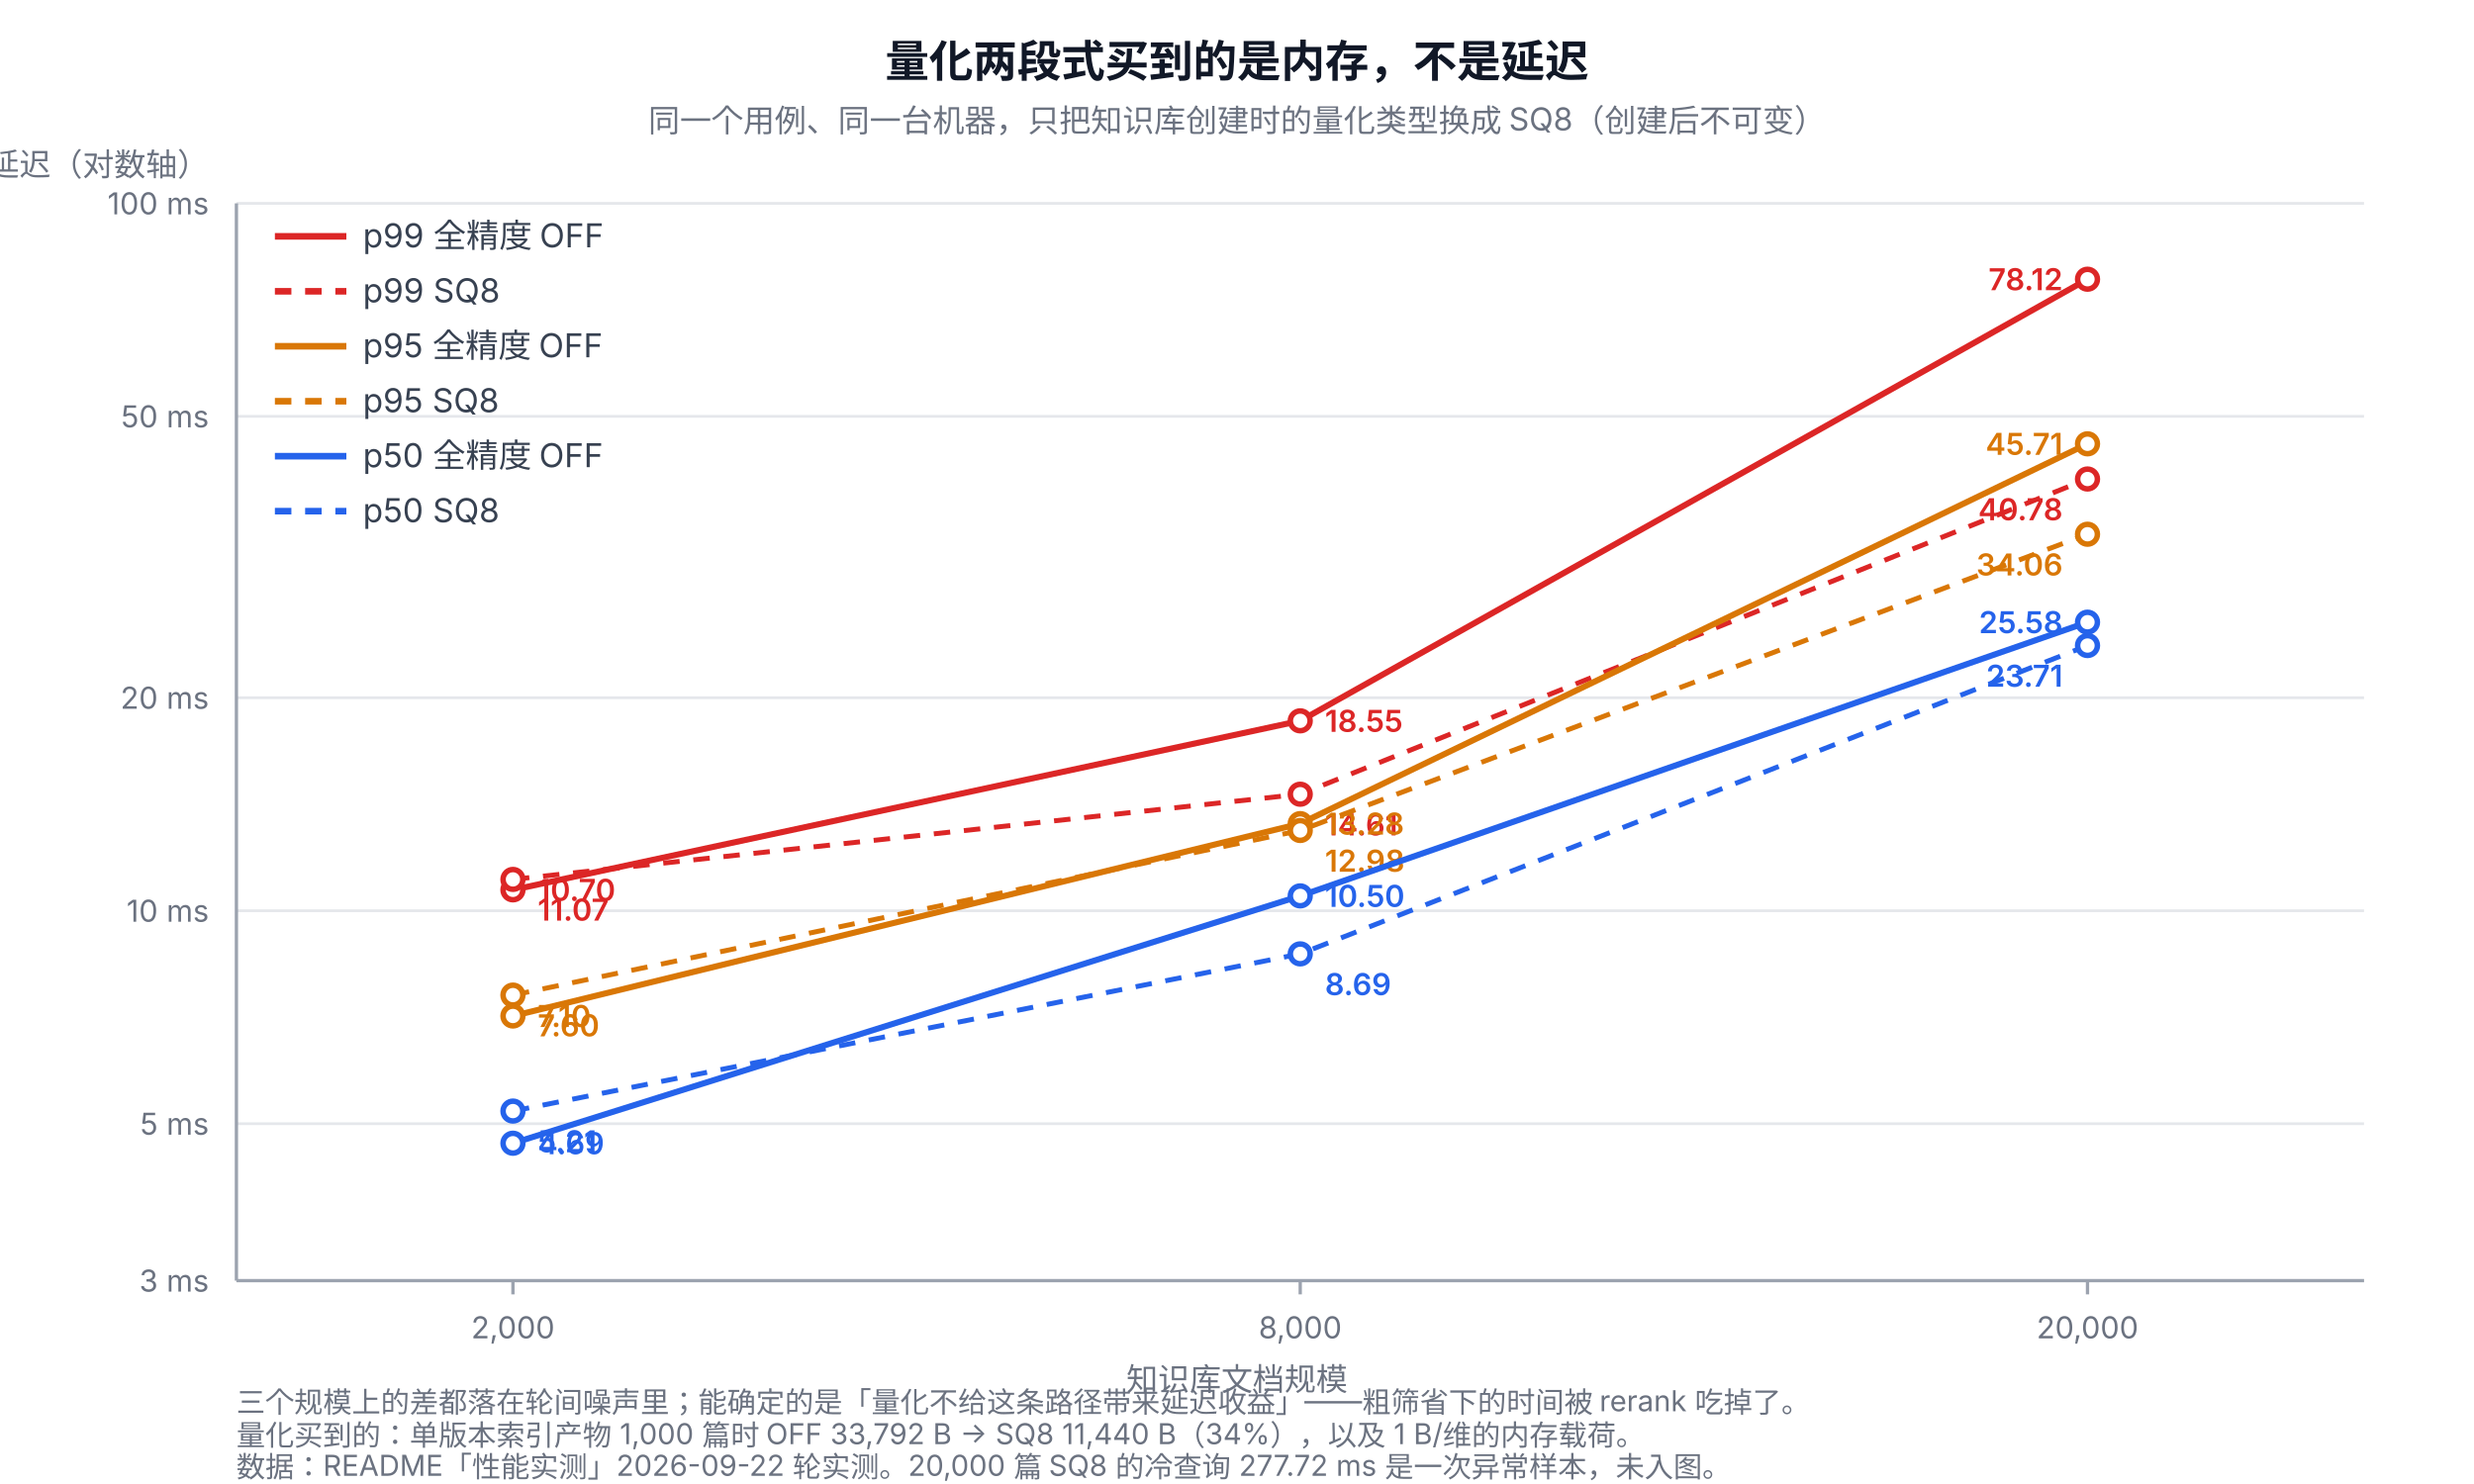
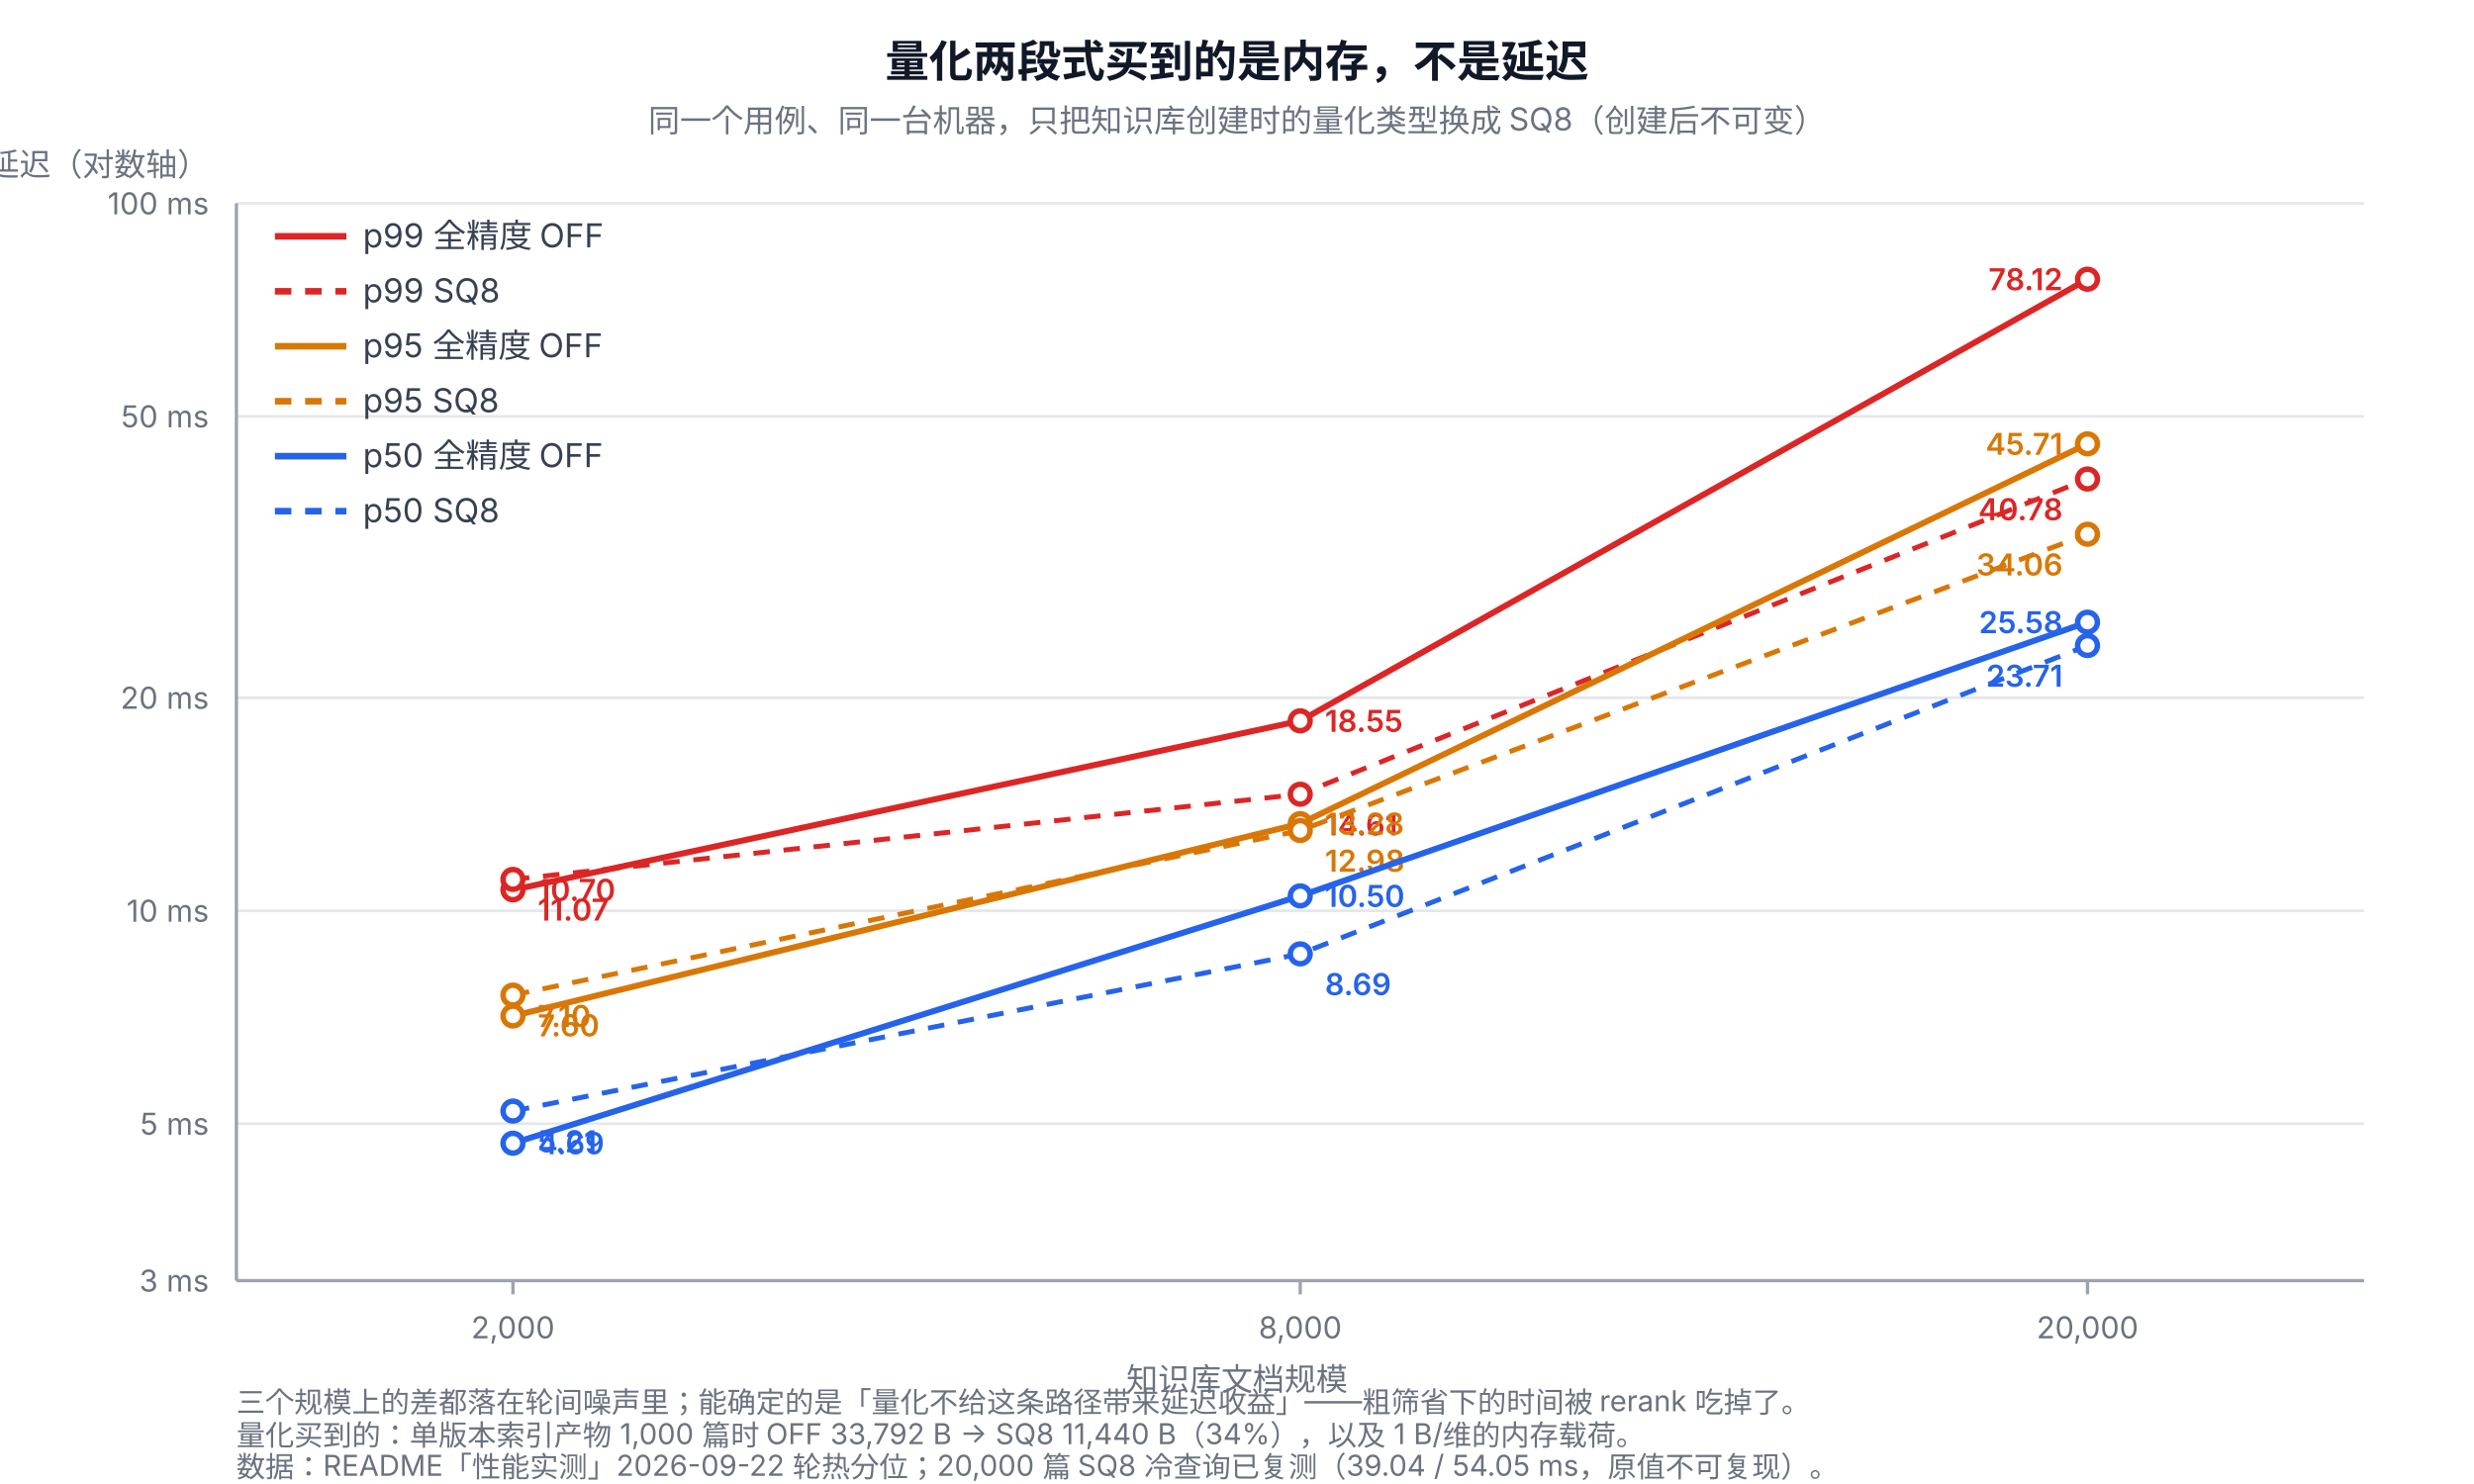
<svg xmlns="http://www.w3.org/2000/svg" width="900" height="540" viewBox="0 0 900 540" role="img" aria-label="量化两段式买到的是内存，不是延迟">
  <defs>
    <style>
      text { font-family: -apple-system, BlinkMacSystemFont, "Segoe UI", "Noto Sans SC", "PingFang SC", "Hiragino Sans GB", "Microsoft YaHei", sans-serif; }
      .axis-t { font-size: 11.5px; fill: #6b7280; }
      .tick   { font-size: 11px; fill: #6b7280; }
      .pt     { font-size: 11px; font-weight: 600; }
      .legend { font-size: 12px; fill: #374151; }
      .note   { font-size: 10.5px; fill: #6b7280; }
      .grid   { stroke: #e5e7eb; stroke-width: 1; }
      .axline { stroke: #9ca3af; stroke-width: 1.2; }
    </style>
  </defs>
  <rect x="0" y="0" width="900" height="540" fill="#ffffff" />
  <text x="450.0" y="28" text-anchor="middle" font-size="16" font-weight="700" fill="#111827">量化两段式买到的是内存，不是延迟</text>
  <text x="450.0" y="48" text-anchor="middle" font-size="11.5" fill="#6b7280">同一个用例、同一台机器，只把知识库创建时的量化类型换成 SQ8（创建后不可变）</text>
  <line class="grid" x1="86" y1="466.0" x2="860" y2="466.0" />
  <text class="tick" x="76" y="470.0" text-anchor="end">3 ms</text>
  <line class="grid" x1="86" y1="408.9" x2="860" y2="408.9" />
  <text class="tick" x="76" y="412.9" text-anchor="end">5 ms</text>
  <line class="grid" x1="86" y1="331.4" x2="860" y2="331.4" />
  <text class="tick" x="76" y="335.4" text-anchor="end">10 ms</text>
  <line class="grid" x1="86" y1="253.9" x2="860" y2="253.9" />
  <text class="tick" x="76" y="257.9" text-anchor="end">20 ms</text>
  <line class="grid" x1="86" y1="151.5" x2="860" y2="151.5" />
  <text class="tick" x="76" y="155.5" text-anchor="end">50 ms</text>
  <line class="grid" x1="86" y1="74.0" x2="860" y2="74.0" />
  <text class="tick" x="76" y="78.0" text-anchor="end">100 ms</text>
  <line class="axline" x1="86" y1="74" x2="86" y2="466" />
  <line class="axline" x1="86" y1="466" x2="860" y2="466" />
  <text class="axis-t" x="76" y="64" text-anchor="end">延迟（对数轴）</text>
  <line class="axline" x1="186.6" y1="466" x2="186.6" y2="471" />
  <text class="tick" x="186.6" y="487" text-anchor="middle">2,000</text>
  <line class="axline" x1="473.0" y1="466" x2="473.0" y2="471" />
  <text class="tick" x="473.0" y="487" text-anchor="middle">8,000</text>
  <line class="axline" x1="759.4" y1="466" x2="759.4" y2="471" />
  <text class="tick" x="759.4" y="487" text-anchor="middle">20,000</text>
  <text class="axis-t" x="450.0" y="506" text-anchor="middle">知识库文档规模</text>
  <polyline points="186.6,323.8 473.0,262.3 759.4,101.6" fill="none" stroke="#dc2626" stroke-width="2.2" stroke-linejoin="round" />
  <circle cx="186.6" cy="323.8" r="3.6" fill="#ffffff" stroke="#dc2626" stroke-width="2" />
  <text class="pt" x="195.6" y="327.8" text-anchor="start" fill="#dc2626">10.70</text>
  <circle cx="473.0" cy="262.3" r="3.6" fill="#ffffff" stroke="#dc2626" stroke-width="2" />
  <text class="pt" x="482.0" y="266.3" text-anchor="start" fill="#dc2626">18.55</text>
  <circle cx="759.4" cy="101.6" r="3.6" fill="#ffffff" stroke="#dc2626" stroke-width="2" />
  <text class="pt" x="750.4" y="105.6" text-anchor="end" fill="#dc2626">78.12</text>
  <polyline points="186.6,320.0 473.0,289.0 759.4,174.3" fill="none" stroke="#dc2626" stroke-width="1.8" stroke-dasharray="6 5" stroke-linejoin="round" />
  <circle cx="186.6" cy="320.0" r="3.6" fill="#ffffff" stroke="#dc2626" stroke-width="2" />
  <text class="pt" x="195.6" y="335.0" text-anchor="start" fill="#dc2626">11.07</text>
  <circle cx="473.0" cy="289.0" r="3.6" fill="#ffffff" stroke="#dc2626" stroke-width="2" />
  <text class="pt" x="482.0" y="304.0" text-anchor="start" fill="#dc2626">14.61</text>
  <circle cx="759.4" cy="174.3" r="3.6" fill="#ffffff" stroke="#dc2626" stroke-width="2" />
  <text class="pt" x="750.4" y="189.3" text-anchor="end" fill="#dc2626">40.78</text>
  <polyline points="186.6,369.7 473.0,299.7 759.4,161.5" fill="none" stroke="#d97706" stroke-width="2.2" stroke-linejoin="round" />
  <circle cx="186.6" cy="369.7" r="3.6" fill="#ffffff" stroke="#d97706" stroke-width="2" />
  <text class="pt" x="195.6" y="373.7" text-anchor="start" fill="#d97706">7.10</text>
  <circle cx="473.0" cy="299.7" r="3.6" fill="#ffffff" stroke="#d97706" stroke-width="2" />
  <text class="pt" x="482.0" y="303.7" text-anchor="start" fill="#d97706">13.28</text>
  <circle cx="759.4" cy="161.5" r="3.6" fill="#ffffff" stroke="#d97706" stroke-width="2" />
  <text class="pt" x="750.4" y="165.5" text-anchor="end" fill="#d97706">45.71</text>
  <polyline points="186.6,362.1 473.0,302.2 759.4,194.4" fill="none" stroke="#d97706" stroke-width="1.8" stroke-dasharray="6 5" stroke-linejoin="round" />
  <circle cx="186.6" cy="362.1" r="3.6" fill="#ffffff" stroke="#d97706" stroke-width="2" />
  <text class="pt" x="195.6" y="377.1" text-anchor="start" fill="#d97706">7.60</text>
  <circle cx="473.0" cy="302.2" r="3.6" fill="#ffffff" stroke="#d97706" stroke-width="2" />
  <text class="pt" x="482.0" y="317.2" text-anchor="start" fill="#d97706">12.98</text>
  <circle cx="759.4" cy="194.4" r="3.6" fill="#ffffff" stroke="#d97706" stroke-width="2" />
  <text class="pt" x="750.4" y="209.4" text-anchor="end" fill="#d97706">34.06</text>
  <polyline points="186.6,416.0 473.0,326.0 759.4,226.4" fill="none" stroke="#2563eb" stroke-width="2.2" stroke-linejoin="round" />
  <circle cx="186.6" cy="416.0" r="3.6" fill="#ffffff" stroke="#2563eb" stroke-width="2" />
  <text class="pt" x="195.6" y="420.0" text-anchor="start" fill="#2563eb">4.69</text>
  <circle cx="473.0" cy="326.0" r="3.6" fill="#ffffff" stroke="#2563eb" stroke-width="2" />
  <text class="pt" x="482.0" y="330.0" text-anchor="start" fill="#2563eb">10.50</text>
  <circle cx="759.4" cy="226.4" r="3.6" fill="#ffffff" stroke="#2563eb" stroke-width="2" />
  <text class="pt" x="750.4" y="230.4" text-anchor="end" fill="#2563eb">25.58</text>
  <polyline points="186.6,404.3 473.0,347.1 759.4,234.9" fill="none" stroke="#2563eb" stroke-width="1.8" stroke-dasharray="6 5" stroke-linejoin="round" />
  <circle cx="186.6" cy="404.3" r="3.6" fill="#ffffff" stroke="#2563eb" stroke-width="2" />
  <text class="pt" x="195.6" y="419.3" text-anchor="start" fill="#2563eb">5.21</text>
  <circle cx="473.0" cy="347.1" r="3.6" fill="#ffffff" stroke="#2563eb" stroke-width="2" />
  <text class="pt" x="482.0" y="362.1" text-anchor="start" fill="#2563eb">8.69</text>
  <circle cx="759.4" cy="234.9" r="3.6" fill="#ffffff" stroke="#2563eb" stroke-width="2" />
  <text class="pt" x="750.4" y="249.9" text-anchor="end" fill="#2563eb">23.71</text>
  <line x1="100" y1="86" x2="126" y2="86" stroke="#dc2626" stroke-width="2.4" />
  <text class="legend" x="132" y="90">p99 全精度 OFF</text>
  <line x1="100" y1="106" x2="126" y2="106" stroke="#dc2626" stroke-width="2.4" stroke-dasharray="6 5" />
  <text class="legend" x="132" y="110">p99 SQ8</text>
  <line x1="100" y1="126" x2="126" y2="126" stroke="#d97706" stroke-width="2.4" />
  <text class="legend" x="132" y="130">p95 全精度 OFF</text>
  <line x1="100" y1="146" x2="126" y2="146" stroke="#d97706" stroke-width="2.4" stroke-dasharray="6 5" />
  <text class="legend" x="132" y="150">p95 SQ8</text>
  <line x1="100" y1="166" x2="126" y2="166" stroke="#2563eb" stroke-width="2.4" />
  <text class="legend" x="132" y="170">p50 全精度 OFF</text>
  <line x1="100" y1="186" x2="126" y2="186" stroke="#2563eb" stroke-width="2.4" stroke-dasharray="6 5" />
  <text class="legend" x="132" y="190">p50 SQ8</text>
  <text class="note" x="86" y="514">三个规模上的差都落在轮间噪声里；能确定的是「量化不给这条路径带来延迟收益」——粗筛省下的时间被 rerank 吃掉了。</text>
  <text class="note" x="86" y="526">量化买到的：单版本索引产物 1,000 篇时 OFF 33,792 B → SQ8 11,440 B（34%），以及 1 B/维的内存载荷。</text>
-   <text class="note" x="86" y="537.5">数据：README「性能实测」2026-09-22 轮实测。20,000 篇 SQ8 的冷查询 277.72 ms 是一次异常样本，未入图。</text>
+   <text class="note" x="86" y="537.5">数据：README「性能实测」2026-09-22 轮热分位；20,000 篇 SQ8 冷查询已复测（39.04 / 54.05 ms，原值不可复现）。</text>
</svg>
